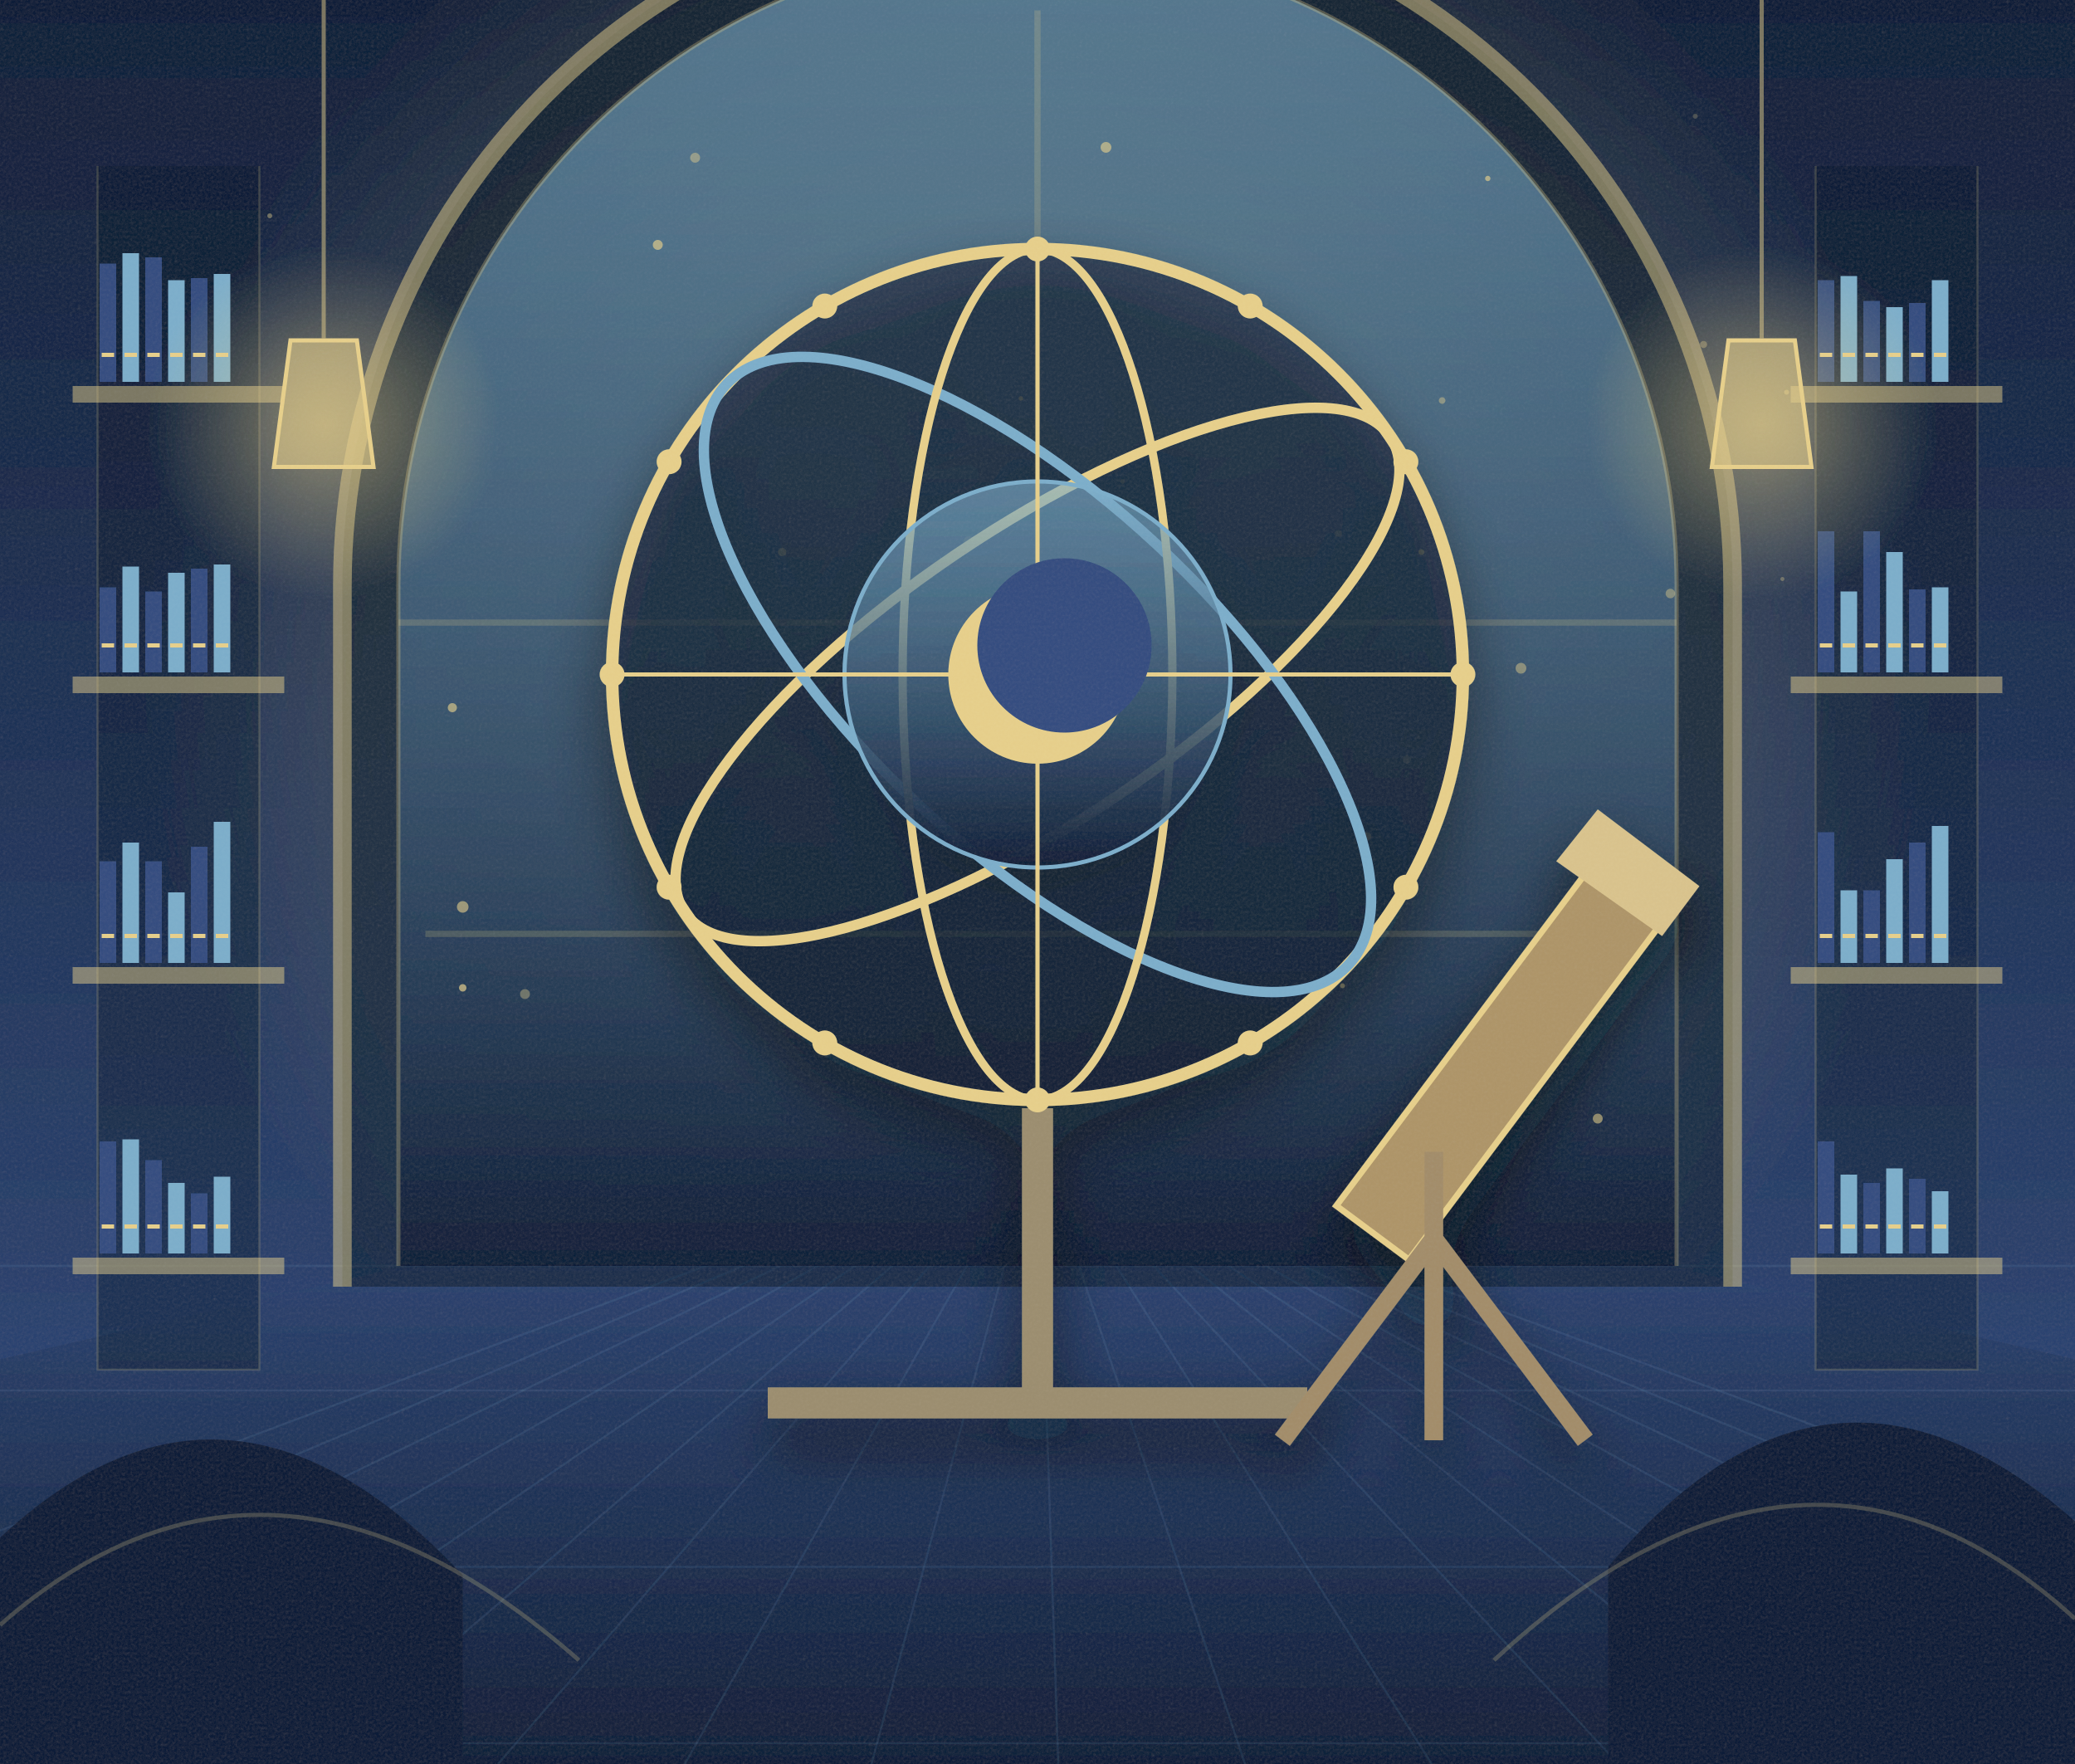
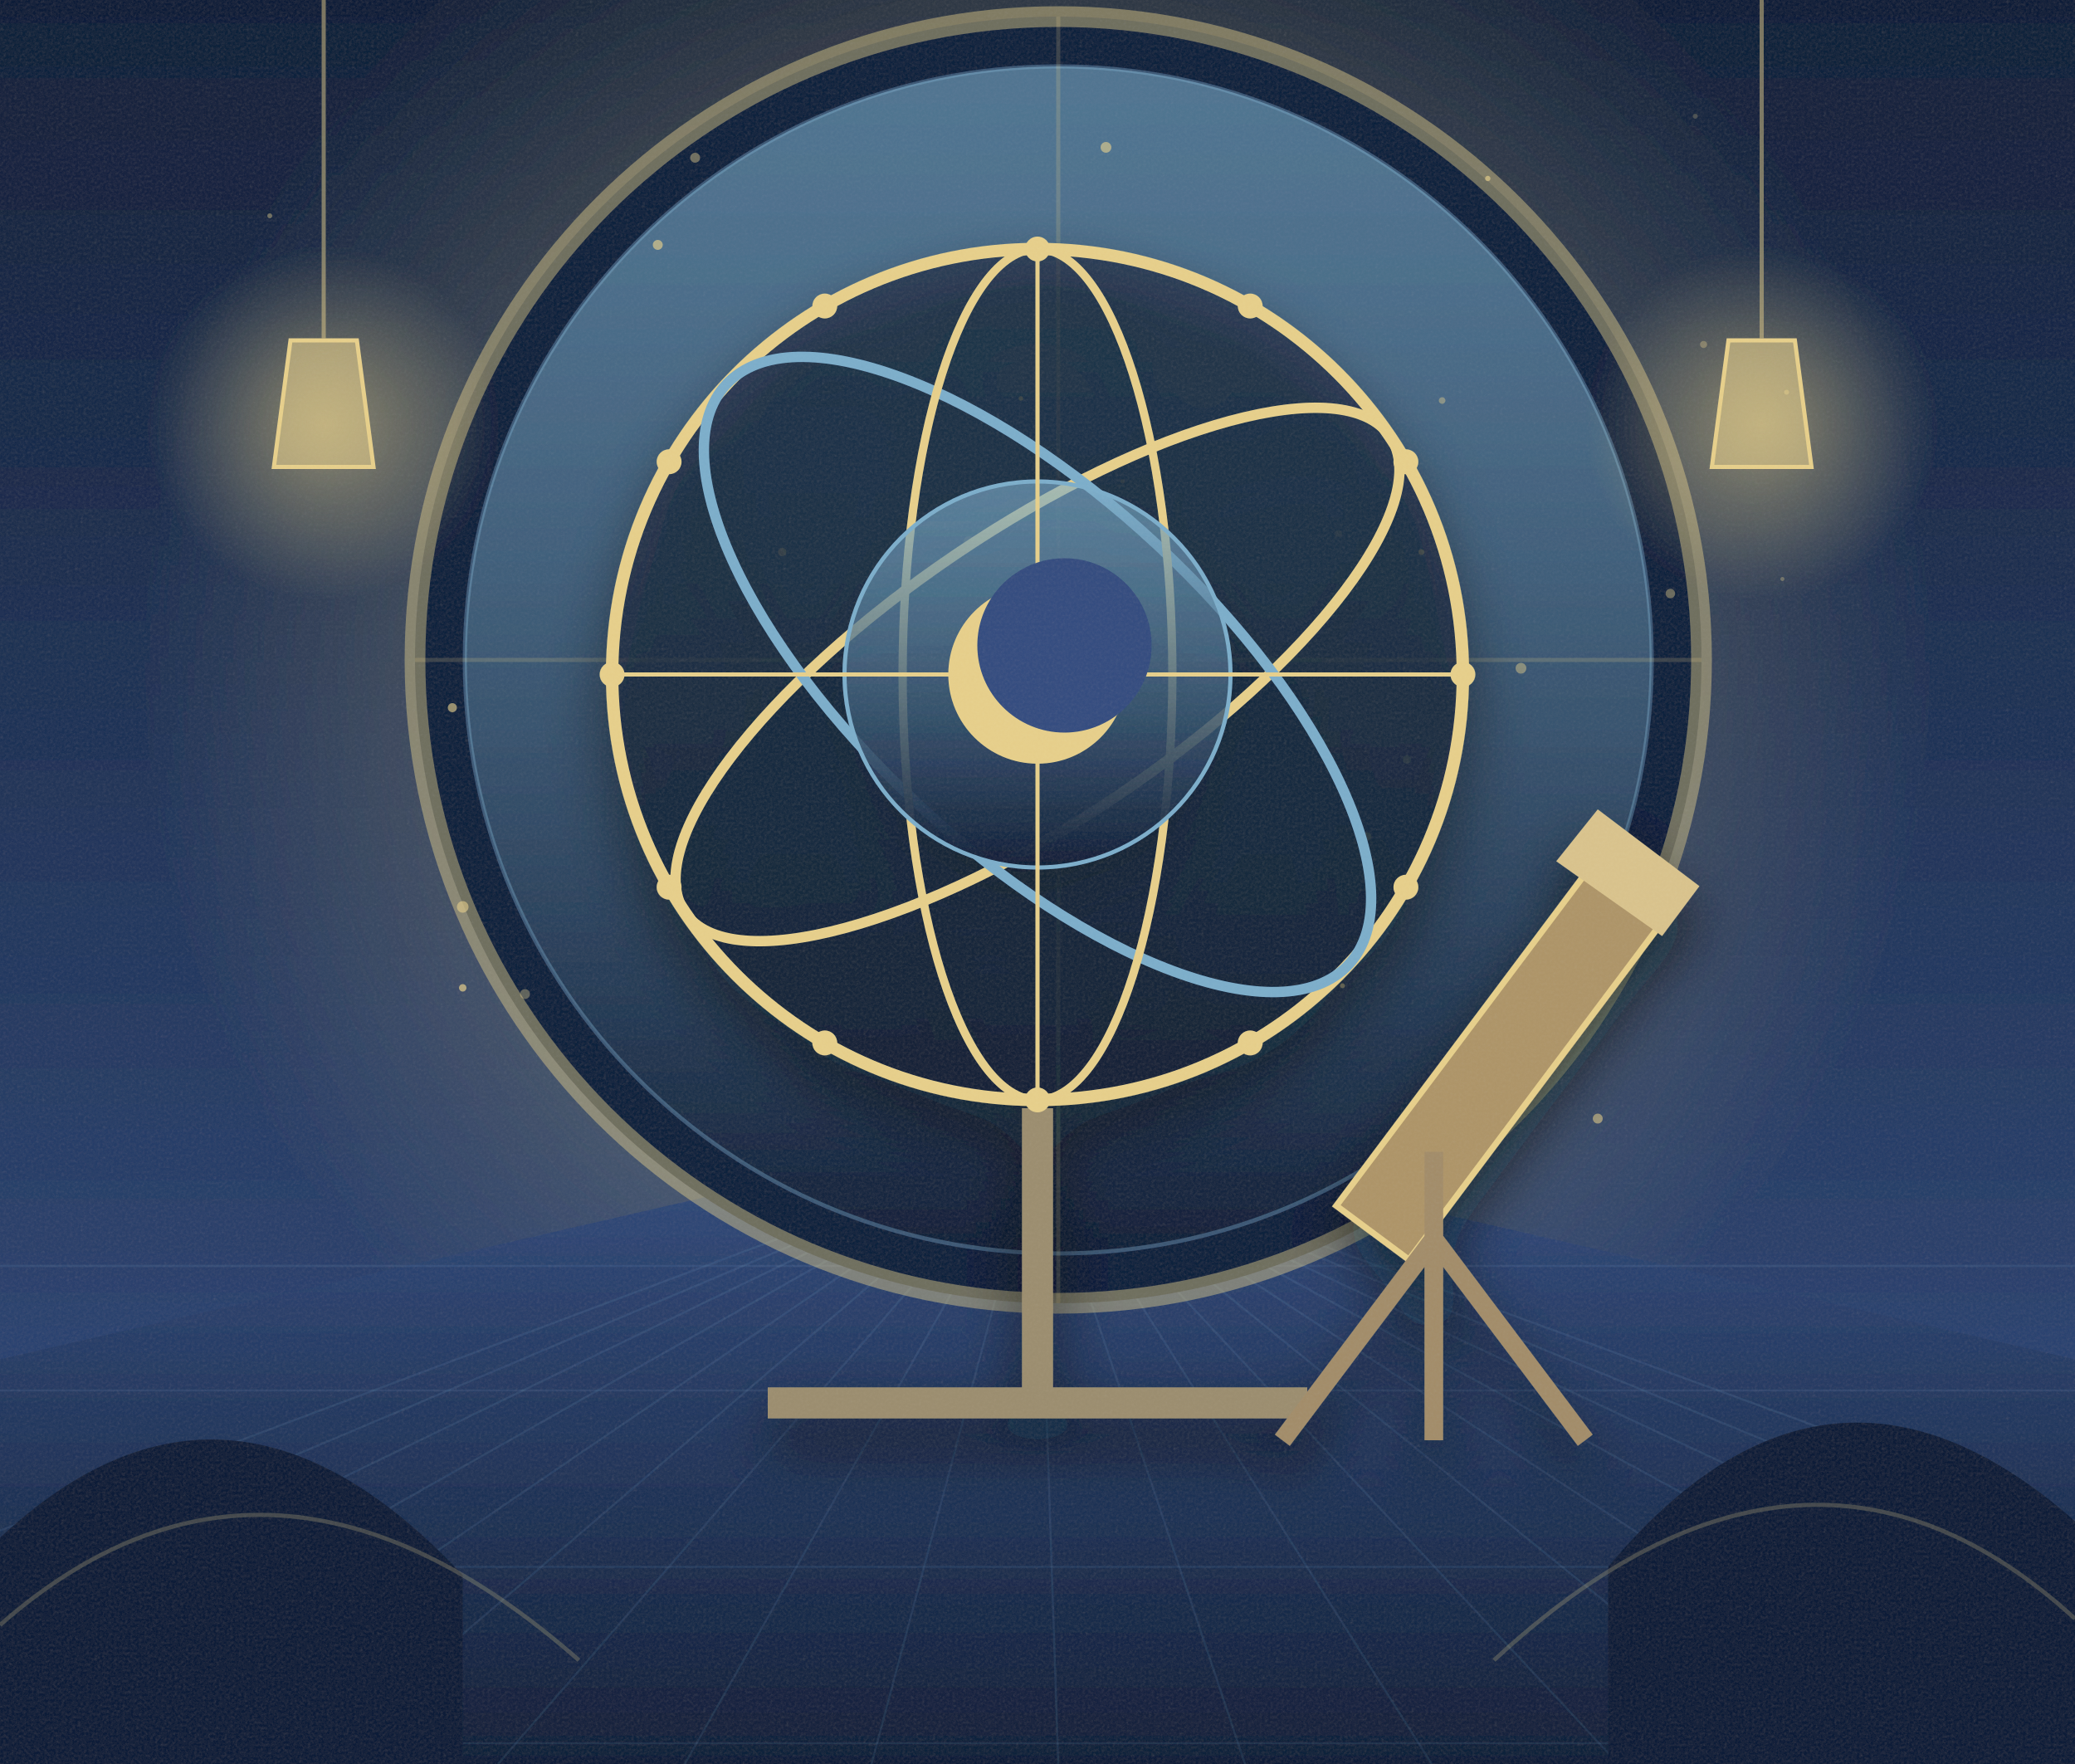
<svg xmlns="http://www.w3.org/2000/svg" viewBox="0 0 1000 850">
  <defs>
    <linearGradient id="bg" x2="0" y2="1">
      <stop stop-color="#101f39" />
      <stop offset="1" stop-color="#344e80" />
    </linearGradient>
    <radialGradient id="light">
      <stop stop-color="#e6cf8b" stop-opacity=".52" />
      <stop offset="1" stop-color="#e6cf8b" stop-opacity="0" />
    </radialGradient>
    <linearGradient id="floor" x2="0" y2="1">
      <stop stop-color="#344e80" />
      <stop offset="1" stop-color="#101f39" />
    </linearGradient>
    <linearGradient id="glass" x2="0" y2="1">
      <stop stop-color="#7daeca" stop-opacity=".6" />
      <stop offset="1" stop-color="#101f39" />
    </linearGradient>
    <filter id="shadow" x="-40%" y="-40%" width="180%" height="180%">
      <feGaussianBlur in="SourceAlpha" stdDeviation="14" result="blur" />
      <feOffset in="blur" dx="0" dy="15" result="offset" />
      <feFlood flood-color="#010b16" flood-opacity=".6" result="color" />
      <feComposite in="color" in2="offset" operator="in" result="shade" />
      <feMerge>
        <feMergeNode in="shade" />
        <feMergeNode in="SourceGraphic" />
      </feMerge>
    </filter>
    <filter id="grain">
      <feTurbulence type="fractalNoise" baseFrequency=".75" numOctaves="3" stitchTiles="stitch" />
      <feColorMatrix type="saturate" values="0" />
      <feComponentTransfer>
        <feFuncA type="linear" slope=".055" />
      </feComponentTransfer>
      <feBlend in="SourceGraphic" mode="soft-light" />
    </filter>
  </defs>
  <g filter="url(#grain)">
    <rect width="1000" height="850" fill="url(#bg)" />
    <circle cx="500" cy="320" r="430" fill="url(#light)" />
    <path d="M0 655 500 540 1000 655v195H0Z" fill="url(#floor)" />
    <path d="M500 550 -300 850" stroke="#7daeca" stroke-opacity=".13" />
    <path d="M500 550 -210 850" stroke="#7daeca" stroke-opacity=".13" />
    <path d="M500 550 -120 850" stroke="#7daeca" stroke-opacity=".13" />
    <path d="M500 550 -30 850" stroke="#7daeca" stroke-opacity=".13" />
    <path d="M500 550 60 850" stroke="#7daeca" stroke-opacity=".13" />
    <path d="M500 550 150 850" stroke="#7daeca" stroke-opacity=".13" />
    <path d="M500 550 240 850" stroke="#7daeca" stroke-opacity=".13" />
    <path d="M500 550 330 850" stroke="#7daeca" stroke-opacity=".13" />
    <path d="M500 550 420 850" stroke="#7daeca" stroke-opacity=".13" />
    <path d="M500 550 510 850" stroke="#7daeca" stroke-opacity=".13" />
    <path d="M500 550 600 850" stroke="#7daeca" stroke-opacity=".13" />
    <path d="M500 550 690 850" stroke="#7daeca" stroke-opacity=".13" />
    <path d="M500 550 780 850" stroke="#7daeca" stroke-opacity=".13" />
    <path d="M500 550 870 850" stroke="#7daeca" stroke-opacity=".13" />
    <path d="M500 550 960 850" stroke="#7daeca" stroke-opacity=".13" />
    <path d="M500 550 1050 850" stroke="#7daeca" stroke-opacity=".13" />
    <path d="M500 550 1140 850" stroke="#7daeca" stroke-opacity=".13" />
    <path d="M500 550 1230 850" stroke="#7daeca" stroke-opacity=".13" />
    <path d="M500 550 1320 850" stroke="#7daeca" stroke-opacity=".13" />
    <path d="M0 610h1000" stroke="#7daeca" stroke-opacity=".12" />
    <path d="M0 670h1000" stroke="#7daeca" stroke-opacity=".12" />
    <path d="M0 755h1000" stroke="#7daeca" stroke-opacity=".12" />
    <path d="M0 840h1000" stroke="#7daeca" stroke-opacity=".12" />
-     <path d="M165 620V282a335 335 0 0 1 670 0v338" fill="#071925" fill-opacity="0.467" stroke="#e6cf8b" stroke-opacity=".5" stroke-width="9" />
-     <path d="M192 610V282a308 308 0 0 1 616 0v328" fill="url(#glass)" stroke="#e6cf8b" stroke-opacity=".3" stroke-width="2" />
-     <path d="M500 5v600M192 300h616M205 450h590" stroke="#e6cf8b" stroke-opacity=".2" stroke-width="3" />
+     <circle cx="510" cy="318" r="310" fill="#10203d" stroke="#e6cf8b" stroke-opacity=".45" stroke-width="10" />
+     <circle cx="510" cy="318" r="286" fill="url(#glass)" stroke="#7daeca" stroke-opacity=".4" stroke-width="2" />
+     <path d="M200 318h620M510 8v620" stroke="#e6cf8b" stroke-opacity=".2" stroke-width="2" />
    <circle cx="317" cy="118" r="2.4" fill="#e6cf8b" opacity="0.65" />
    <circle cx="859" cy="279" r="1.0" fill="#e6cf8b" opacity="0.33" />
    <circle cx="223" cy="476" r="1.8" fill="#e6cf8b" opacity="0.69" />
    <circle cx="492" cy="192" r="1.1" fill="#e6cf8b" opacity="0.61" />
    <circle cx="685" cy="266" r="1.4" fill="#e6cf8b" opacity="0.66" />
    <circle cx="253" cy="479" r="2.4" fill="#e6cf8b" opacity="0.38" />
    <circle cx="647" cy="475" r="1.2" fill="#e6cf8b" opacity="0.51" />
    <circle cx="733" cy="322" r="2.6" fill="#e6cf8b" opacity="0.47" />
    <circle cx="467" cy="261" r="2.7" fill="#e6cf8b" opacity="0.65" />
    <circle cx="537" cy="396" r="1.2" fill="#e6cf8b" opacity="0.43" />
    <circle cx="695" cy="193" r="1.6" fill="#e6cf8b" opacity="0.42" />
    <circle cx="817" cy="56" r="1.2" fill="#e6cf8b" opacity="0.25" />
    <circle cx="335" cy="76" r="2.4" fill="#e6cf8b" opacity="0.45" />
    <circle cx="377" cy="266" r="2.0" fill="#e6cf8b" opacity="0.46" />
    <circle cx="645" cy="257" r="1.7" fill="#e6cf8b" opacity="0.28" />
    <circle cx="533" cy="71" r="2.6" fill="#e6cf8b" opacity="0.61" />
    <circle cx="541" cy="232" r="1.1" fill="#e6cf8b" opacity="0.37" />
    <circle cx="422" cy="355" r="1.1" fill="#e6cf8b" opacity="0.32" />
    <circle cx="861" cy="189" r="1.2" fill="#e6cf8b" opacity="0.46" />
    <circle cx="223" cy="437" r="2.8" fill="#e6cf8b" opacity="0.60" />
    <circle cx="678" cy="366" r="2.0" fill="#e6cf8b" opacity="0.27" />
    <circle cx="821" cy="166" r="1.7" fill="#e6cf8b" opacity="0.35" />
    <circle cx="130" cy="104" r="1.2" fill="#e6cf8b" opacity="0.43" />
    <circle cx="218" cy="341" r="2.2" fill="#e6cf8b" opacity="0.63" />
    <circle cx="805" cy="286" r="2.3" fill="#e6cf8b" opacity="0.42" />
    <circle cx="770" cy="539" r="2.4" fill="#e6cf8b" opacity="0.59" />
    <circle cx="717" cy="86" r="1.3" fill="#e6cf8b" opacity="0.65" />
    <circle cx="659" cy="403" r="1.9" fill="#e6cf8b" opacity="0.38" />
-     <path d="M47 80v580h78V80" fill="#081724" fill-opacity="0.333" stroke="#e6cf8b" stroke-opacity=".2" />
-     <path d="M35 190h102" stroke="#e6cf8b" stroke-opacity=".5" stroke-width="8" />
-     <path d="M52 184v-57" stroke="#344e80" stroke-width="8" />
-     <path d="M49 171h6" stroke="#e6cf8b" stroke-width="2" />
-     <path d="M63 184v-62" stroke="#7daeca" stroke-width="8" />
-     <path d="M60 171h6" stroke="#e6cf8b" stroke-width="2" />
-     <path d="M74 184v-60" stroke="#344e80" stroke-width="8" />
-     <path d="M71 171h6" stroke="#e6cf8b" stroke-width="2" />
-     <path d="M85 184v-49" stroke="#7daeca" stroke-width="8" />
-     <path d="M82 171h6" stroke="#e6cf8b" stroke-width="2" />
-     <path d="M96 184v-50" stroke="#344e80" stroke-width="8" />
-     <path d="M93 171h6" stroke="#e6cf8b" stroke-width="2" />
-     <path d="M107 184v-52" stroke="#7daeca" stroke-width="8" />
-     <path d="M104 171h6" stroke="#e6cf8b" stroke-width="2" />
-     <path d="M35 330h102" stroke="#e6cf8b" stroke-opacity=".5" stroke-width="8" />
-     <path d="M52 324v-41" stroke="#344e80" stroke-width="8" />
-     <path d="M49 311h6" stroke="#e6cf8b" stroke-width="2" />
-     <path d="M63 324v-51" stroke="#7daeca" stroke-width="8" />
-     <path d="M60 311h6" stroke="#e6cf8b" stroke-width="2" />
-     <path d="M74 324v-39" stroke="#344e80" stroke-width="8" />
-     <path d="M71 311h6" stroke="#e6cf8b" stroke-width="2" />
-     <path d="M85 324v-48" stroke="#7daeca" stroke-width="8" />
-     <path d="M82 311h6" stroke="#e6cf8b" stroke-width="2" />
-     <path d="M96 324v-50" stroke="#344e80" stroke-width="8" />
-     <path d="M93 311h6" stroke="#e6cf8b" stroke-width="2" />
-     <path d="M107 324v-52" stroke="#7daeca" stroke-width="8" />
-     <path d="M104 311h6" stroke="#e6cf8b" stroke-width="2" />
-     <path d="M35 470h102" stroke="#e6cf8b" stroke-opacity=".5" stroke-width="8" />
-     <path d="M52 464v-49" stroke="#344e80" stroke-width="8" />
-     <path d="M49 451h6" stroke="#e6cf8b" stroke-width="2" />
-     <path d="M63 464v-58" stroke="#7daeca" stroke-width="8" />
-     <path d="M60 451h6" stroke="#e6cf8b" stroke-width="2" />
-     <path d="M74 464v-49" stroke="#344e80" stroke-width="8" />
-     <path d="M71 451h6" stroke="#e6cf8b" stroke-width="2" />
-     <path d="M85 464v-34" stroke="#7daeca" stroke-width="8" />
-     <path d="M82 451h6" stroke="#e6cf8b" stroke-width="2" />
-     <path d="M96 464v-56" stroke="#344e80" stroke-width="8" />
-     <path d="M93 451h6" stroke="#e6cf8b" stroke-width="2" />
-     <path d="M107 464v-68" stroke="#7daeca" stroke-width="8" />
-     <path d="M104 451h6" stroke="#e6cf8b" stroke-width="2" />
-     <path d="M35 610h102" stroke="#e6cf8b" stroke-opacity=".5" stroke-width="8" />
-     <path d="M52 604v-54" stroke="#344e80" stroke-width="8" />
-     <path d="M49 591h6" stroke="#e6cf8b" stroke-width="2" />
-     <path d="M63 604v-55" stroke="#7daeca" stroke-width="8" />
-     <path d="M60 591h6" stroke="#e6cf8b" stroke-width="2" />
-     <path d="M74 604v-45" stroke="#344e80" stroke-width="8" />
-     <path d="M71 591h6" stroke="#e6cf8b" stroke-width="2" />
-     <path d="M85 604v-34" stroke="#7daeca" stroke-width="8" />
-     <path d="M82 591h6" stroke="#e6cf8b" stroke-width="2" />
-     <path d="M96 604v-29" stroke="#344e80" stroke-width="8" />
-     <path d="M93 591h6" stroke="#e6cf8b" stroke-width="2" />
-     <path d="M107 604v-37" stroke="#7daeca" stroke-width="8" />
-     <path d="M104 591h6" stroke="#e6cf8b" stroke-width="2" />
-     <path d="M875 80v580h78V80" fill="#081724" fill-opacity="0.333" stroke="#e6cf8b" stroke-opacity=".2" />
-     <path d="M863 190h102" stroke="#e6cf8b" stroke-opacity=".5" stroke-width="8" />
-     <path d="M880 184v-49" stroke="#344e80" stroke-width="8" />
-     <path d="M877 171h6" stroke="#e6cf8b" stroke-width="2" />
-     <path d="M891 184v-51" stroke="#7daeca" stroke-width="8" />
-     <path d="M888 171h6" stroke="#e6cf8b" stroke-width="2" />
-     <path d="M902 184v-39" stroke="#344e80" stroke-width="8" />
-     <path d="M899 171h6" stroke="#e6cf8b" stroke-width="2" />
-     <path d="M913 184v-36" stroke="#7daeca" stroke-width="8" />
-     <path d="M910 171h6" stroke="#e6cf8b" stroke-width="2" />
-     <path d="M924 184v-38" stroke="#344e80" stroke-width="8" />
-     <path d="M921 171h6" stroke="#e6cf8b" stroke-width="2" />
-     <path d="M935 184v-49" stroke="#7daeca" stroke-width="8" />
-     <path d="M932 171h6" stroke="#e6cf8b" stroke-width="2" />
-     <path d="M863 330h102" stroke="#e6cf8b" stroke-opacity=".5" stroke-width="8" />
-     <path d="M880 324v-68" stroke="#344e80" stroke-width="8" />
-     <path d="M877 311h6" stroke="#e6cf8b" stroke-width="2" />
-     <path d="M891 324v-39" stroke="#7daeca" stroke-width="8" />
-     <path d="M888 311h6" stroke="#e6cf8b" stroke-width="2" />
-     <path d="M902 324v-68" stroke="#344e80" stroke-width="8" />
-     <path d="M899 311h6" stroke="#e6cf8b" stroke-width="2" />
-     <path d="M913 324v-58" stroke="#7daeca" stroke-width="8" />
-     <path d="M910 311h6" stroke="#e6cf8b" stroke-width="2" />
-     <path d="M924 324v-40" stroke="#344e80" stroke-width="8" />
-     <path d="M921 311h6" stroke="#e6cf8b" stroke-width="2" />
-     <path d="M935 324v-41" stroke="#7daeca" stroke-width="8" />
-     <path d="M932 311h6" stroke="#e6cf8b" stroke-width="2" />
-     <path d="M863 470h102" stroke="#e6cf8b" stroke-opacity=".5" stroke-width="8" />
-     <path d="M880 464v-63" stroke="#344e80" stroke-width="8" />
-     <path d="M877 451h6" stroke="#e6cf8b" stroke-width="2" />
-     <path d="M891 464v-35" stroke="#7daeca" stroke-width="8" />
-     <path d="M888 451h6" stroke="#e6cf8b" stroke-width="2" />
-     <path d="M902 464v-35" stroke="#344e80" stroke-width="8" />
-     <path d="M899 451h6" stroke="#e6cf8b" stroke-width="2" />
-     <path d="M913 464v-50" stroke="#7daeca" stroke-width="8" />
-     <path d="M910 451h6" stroke="#e6cf8b" stroke-width="2" />
-     <path d="M924 464v-58" stroke="#344e80" stroke-width="8" />
-     <path d="M921 451h6" stroke="#e6cf8b" stroke-width="2" />
-     <path d="M935 464v-66" stroke="#7daeca" stroke-width="8" />
-     <path d="M932 451h6" stroke="#e6cf8b" stroke-width="2" />
-     <path d="M863 610h102" stroke="#e6cf8b" stroke-opacity=".5" stroke-width="8" />
-     <path d="M880 604v-54" stroke="#344e80" stroke-width="8" />
-     <path d="M877 591h6" stroke="#e6cf8b" stroke-width="2" />
-     <path d="M891 604v-38" stroke="#7daeca" stroke-width="8" />
-     <path d="M888 591h6" stroke="#e6cf8b" stroke-width="2" />
-     <path d="M902 604v-34" stroke="#344e80" stroke-width="8" />
-     <path d="M899 591h6" stroke="#e6cf8b" stroke-width="2" />
-     <path d="M913 604v-41" stroke="#7daeca" stroke-width="8" />
-     <path d="M910 591h6" stroke="#e6cf8b" stroke-width="2" />
-     <path d="M924 604v-36" stroke="#344e80" stroke-width="8" />
-     <path d="M921 591h6" stroke="#e6cf8b" stroke-width="2" />
-     <path d="M935 604v-30" stroke="#7daeca" stroke-width="8" />
-     <path d="M932 591h6" stroke="#e6cf8b" stroke-width="2" />
    <g filter="url(#shadow)">
      <circle cx="500" cy="325" r="205" fill="#101e39" fill-opacity="0.533" stroke="#e6cf8b" stroke-width="6" />
      <ellipse cx="500" cy="325" rx="205" ry="70" fill="none" stroke="#e6cf8b" stroke-width="5" transform="rotate(-34 500 325)" />
      <ellipse cx="500" cy="325" rx="205" ry="85" fill="none" stroke="#7daeca" stroke-width="5" transform="rotate(43 500 325)" />
      <ellipse cx="500" cy="325" rx="65" ry="205" fill="none" stroke="#e6cf8b" stroke-width="4" />
      <circle cx="500" cy="325" r="93" fill="url(#glass)" stroke="#7daeca" stroke-width="2" />
      <path d="M500 120v410M295 325h410" stroke="#e6cf8b" stroke-width="2" />
      <circle cx="500" cy="325" r="43" fill="#e6cf8b" />
      <circle cx="513" cy="311" r="42" fill="#344e80" />
      <path d="M500 534v142m-130 0h260" stroke="#9c8e70" stroke-width="15" />
      <path d="m644 581 120-160 35 26-120 160z" fill="#ae9569" stroke="#e6cf8b" stroke-width="3" />
      <path d="m750 415 20-25 49 37-18 24z" fill="#d9c38d" />
      <path d="M691 555v139m0-97-73 97m73-97 73 97" stroke="#a38d6b" stroke-width="9" />
      <circle cx="705.0" cy="325.0" r="6" fill="#e6cf8b" />
      <circle cx="677.535" cy="427.5" r="6" fill="#e6cf8b" />
      <circle cx="602.5" cy="502.535" r="6" fill="#e6cf8b" />
      <circle cx="500.0" cy="530.0" r="6" fill="#e6cf8b" />
      <circle cx="397.5" cy="502.535" r="6" fill="#e6cf8b" />
      <circle cx="322.465" cy="427.5" r="6" fill="#e6cf8b" />
      <circle cx="295.0" cy="325.0" r="6" fill="#e6cf8b" />
      <circle cx="322.465" cy="222.5" r="6" fill="#e6cf8b" />
      <circle cx="397.5" cy="147.465" r="6" fill="#e6cf8b" />
      <circle cx="500" cy="120.0" r="6" fill="#e6cf8b" />
      <circle cx="602.5" cy="147.465" r="6" fill="#e6cf8b" />
      <circle cx="677.535" cy="222.5" r="6" fill="#e6cf8b" />
    </g>
    <path d="M0 741q110-103 223 18v91H0zm1000-8q-119-105-225 22v95h225z" fill="#101f39" />
    <path d="M0 783q130-114 279 17M1000 780q-130-119-280 20" fill="none" stroke="#e6cf8b" stroke-opacity=".25" stroke-width="2" />
    <path d="M156 0v163" stroke="#e6cf8b" stroke-opacity=".5" stroke-width="2" />
    <path d="m140 164h32l8 61h-48z" fill="#e6cf8b" fill-opacity=".6" stroke="#e6cf8b" stroke-width="2" />
    <circle cx="156" cy="204" r="85" fill="url(#light)" />
    <path d="M849 0v163" stroke="#e6cf8b" stroke-opacity=".5" stroke-width="2" />
    <path d="m833 164h32l8 61h-48z" fill="#e6cf8b" fill-opacity=".6" stroke="#e6cf8b" stroke-width="2" />
    <circle cx="849" cy="204" r="85" fill="url(#light)" />
  </g>
</svg>
